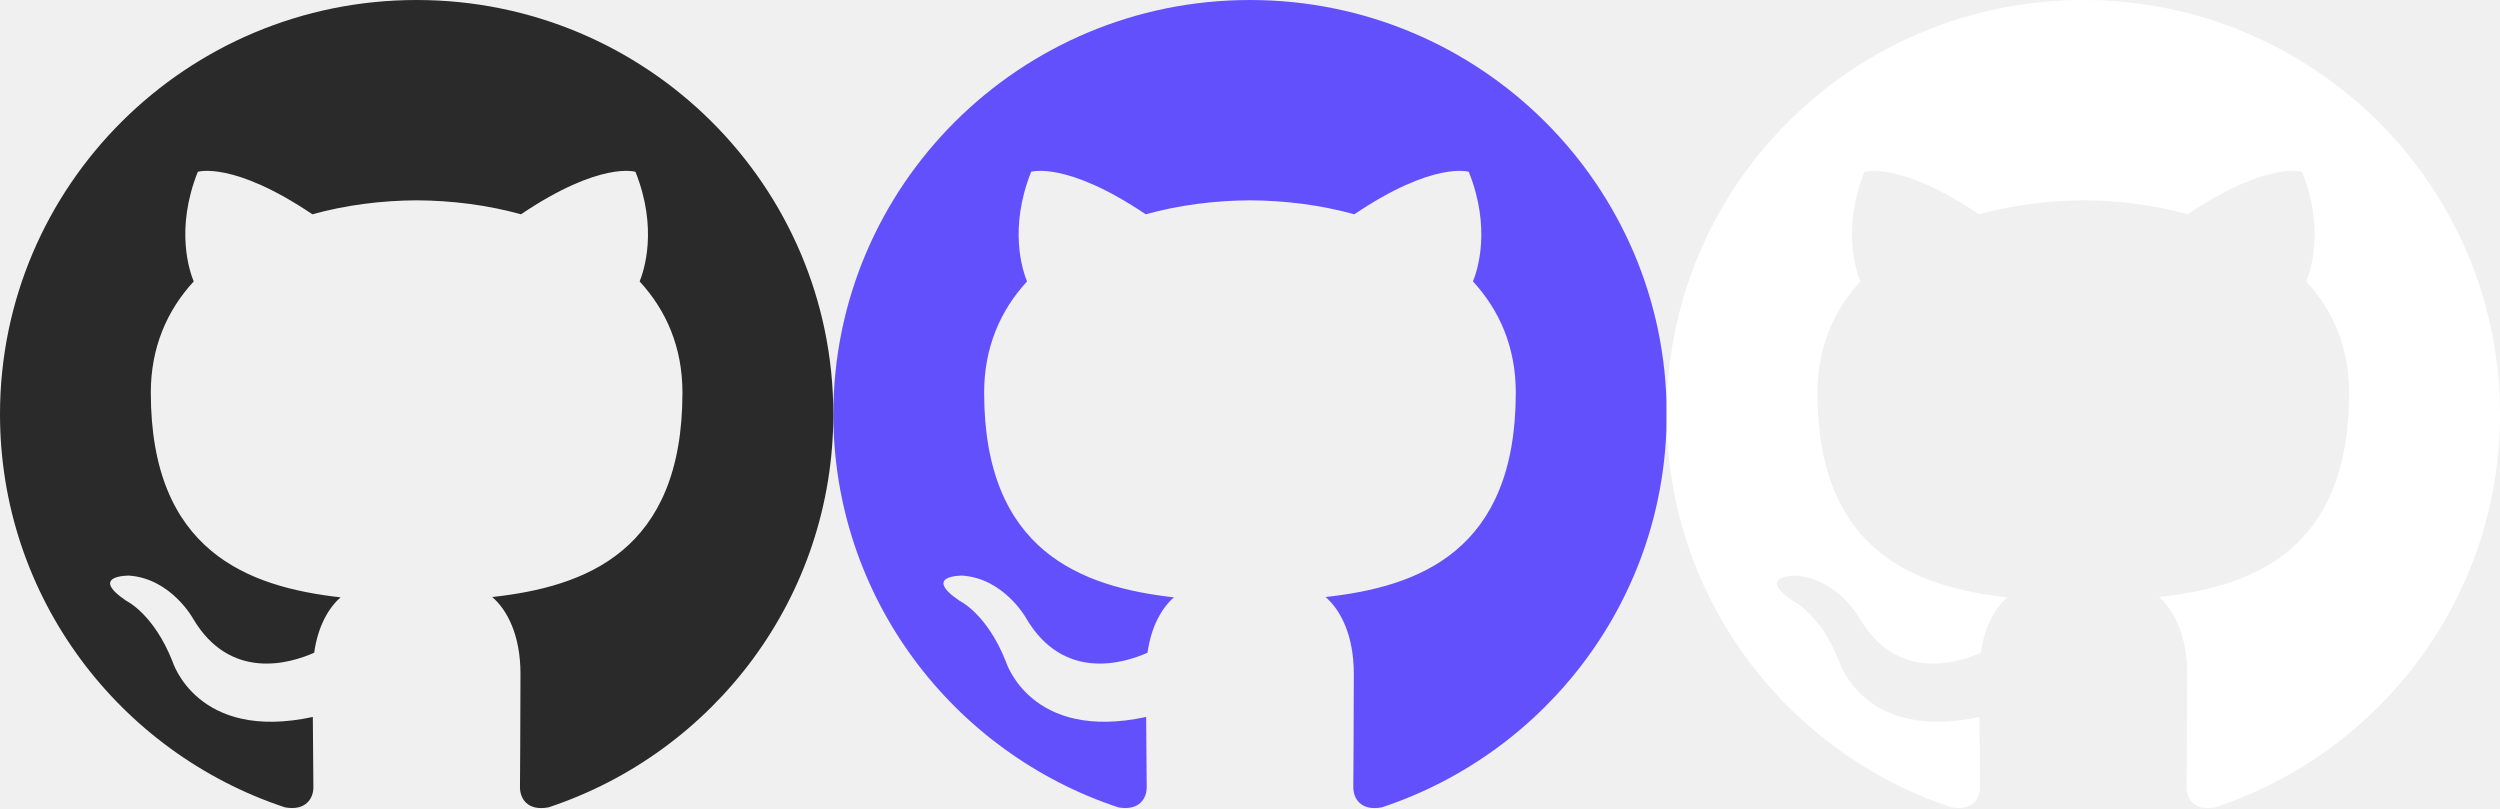
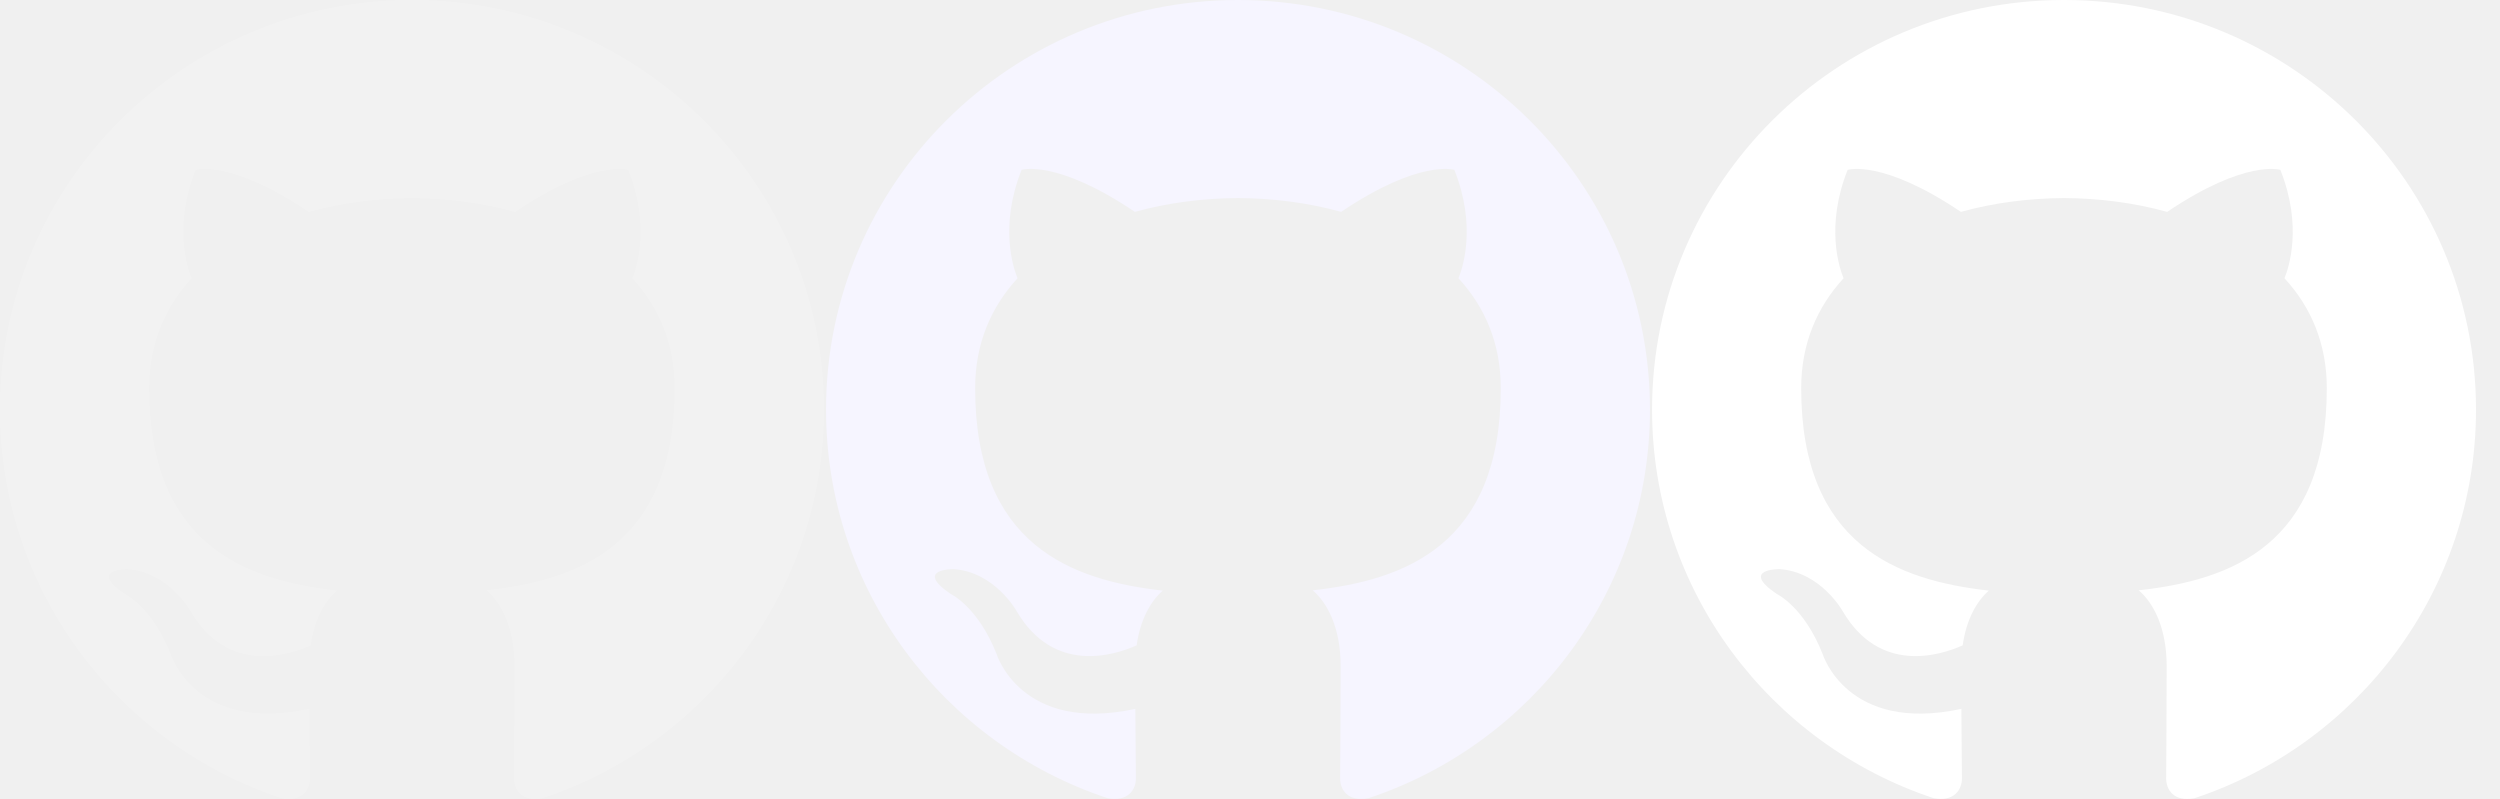
- <svg xmlns="http://www.w3.org/2000/svg" width="99px" height="32px" viewBox="0 0 99 32" version="1.1">
+ <svg xmlns="http://www.w3.org/2000/svg" width="97px" height="31px" viewBox="0 0 97 31" version="1.1">
  <defs />
  <g id="Page-1" stroke="none" stroke-width="1" fill="none" fill-rule="evenodd">
-     <g id="github-sprite" fill-rule="nonzero">
-       <path d="M49.498,0 C40.388,0 33,7.345 33,16.405 C33,23.653 37.727,29.802 44.284,31.971 C45.109,32.122 45.41,31.615 45.41,31.18 C45.41,30.792 45.396,29.759 45.388,28.391 C40.798,29.382 39.83,26.191 39.83,26.191 C39.08,24.296 37.998,23.791 37.998,23.791 C36.5,22.774 38.111,22.794 38.111,22.794 C39.767,22.91 40.638,24.485 40.638,24.485 C42.11,26.992 44.501,26.268 45.441,25.848 C45.591,24.788 46.017,24.065 46.488,23.655 C42.824,23.242 38.972,21.834 38.972,15.547 C38.972,13.757 39.615,12.291 40.671,11.145 C40.501,10.73 39.934,9.062 40.833,6.804 C40.833,6.804 42.218,6.363 45.37,8.486 C46.686,8.121 48.098,7.94 49.501,7.933 C50.902,7.94 52.313,8.121 53.631,8.486 C56.781,6.363 58.164,6.804 58.164,6.804 C59.065,9.062 58.498,10.73 58.329,11.145 C59.387,12.291 60.025,13.757 60.025,15.547 C60.025,21.85 56.167,23.236 52.492,23.642 C53.083,24.149 53.611,25.15 53.611,26.681 C53.611,28.873 53.591,30.643 53.591,31.18 C53.591,31.619 53.888,32.13 54.725,31.97 C61.277,29.796 66,23.651 66,16.405 C66,7.345 58.612,0 49.498,0" id="Fill-4" fill="#6350FD" />
-       <path d="M82.498,0 C73.388,0 66,7.345 66,16.405 C66,23.653 70.727,29.802 77.284,31.971 C78.109,32.122 78.41,31.615 78.41,31.18 C78.41,30.792 78.396,29.759 78.388,28.391 C73.798,29.382 72.83,26.191 72.83,26.191 C72.08,24.296 70.998,23.791 70.998,23.791 C69.5,22.774 71.111,22.794 71.111,22.794 C72.767,22.91 73.638,24.485 73.638,24.485 C75.11,26.992 77.501,26.268 78.441,25.848 C78.591,24.788 79.017,24.065 79.488,23.655 C75.824,23.242 71.972,21.834 71.972,15.547 C71.972,13.757 72.615,12.291 73.671,11.145 C73.501,10.73 72.934,9.062 73.833,6.804 C73.833,6.804 75.218,6.363 78.37,8.486 C79.686,8.121 81.098,7.94 82.501,7.933 C83.902,7.94 85.313,8.121 86.631,8.486 C89.781,6.363 91.164,6.804 91.164,6.804 C92.065,9.062 91.498,10.73 91.329,11.145 C92.387,12.291 93.025,13.757 93.025,15.547 C93.025,21.85 89.167,23.236 85.492,23.642 C86.083,24.149 86.611,25.15 86.611,26.681 C86.611,28.873 86.591,30.643 86.591,31.18 C86.591,31.619 86.888,32.13 87.725,31.97 C94.277,29.796 99,23.651 99,16.405 C99,7.345 91.612,0 82.498,0" id="Fill-4-Copy-2" fill="#FFFFFF" />
-       <path d="M16.498,0 C7.388,0 0,7.345 0,16.405 C0,23.653 4.727,29.802 11.284,31.971 C12.109,32.122 12.41,31.615 12.41,31.18 C12.41,30.792 12.396,29.759 12.388,28.391 C7.798,29.382 6.83,26.191 6.83,26.191 C6.08,24.296 4.998,23.791 4.998,23.791 C3.5,22.774 5.111,22.794 5.111,22.794 C6.767,22.91 7.638,24.485 7.638,24.485 C9.11,26.992 11.501,26.268 12.441,25.848 C12.591,24.788 13.017,24.065 13.488,23.655 C9.824,23.242 5.972,21.834 5.972,15.547 C5.972,13.757 6.615,12.291 7.671,11.145 C7.501,10.73 6.934,9.062 7.833,6.804 C7.833,6.804 9.218,6.363 12.37,8.486 C13.686,8.121 15.098,7.94 16.501,7.933 C17.902,7.94 19.313,8.121 20.631,8.486 C23.781,6.363 25.164,6.804 25.164,6.804 C26.065,9.062 25.498,10.73 25.329,11.145 C26.387,12.291 27.025,13.757 27.025,15.547 C27.025,21.85 23.167,23.236 19.492,23.642 C20.083,24.149 20.611,25.15 20.611,26.681 C20.611,28.873 20.591,30.643 20.591,31.18 C20.591,31.619 20.888,32.13 21.725,31.97 C28.277,29.796 33,23.651 33,16.405 C33,7.345 25.612,0 16.498,0" id="Fill-4-Copy" fill="#2A2A2A" />
+     <g id="github-sprite" style="mix-blend-mode: screen;" fill-rule="nonzero">
+       <path d="M48.033,0 C39.207,0 32.05,7.115 32.05,15.893 C32.05,22.914 36.63,28.87 42.981,30.972 C43.781,31.118 44.073,30.627 44.073,30.206 C44.073,29.829 44.059,28.829 44.051,27.504 C39.605,28.464 38.667,25.373 38.667,25.373 C37.94,23.537 36.892,23.048 36.892,23.048 C35.44,22.063 37.001,22.082 37.001,22.082 C38.606,22.194 39.45,23.72 39.45,23.72 C40.876,26.148 43.191,25.447 44.102,25.04 C44.247,24.014 44.66,23.313 45.117,22.916 C41.567,22.515 37.836,21.151 37.836,15.062 C37.836,13.327 38.459,11.907 39.481,10.797 C39.316,10.395 38.768,8.779 39.638,6.591 C39.638,6.591 40.98,6.164 44.033,8.221 C45.308,7.867 46.676,7.692 48.035,7.685 C49.393,7.692 50.76,7.867 52.036,8.221 C55.088,6.164 56.428,6.591 56.428,6.591 C57.3,8.779 56.751,10.395 56.588,10.797 C57.612,11.907 58.23,13.327 58.23,15.062 C58.23,21.167 54.493,22.51 50.933,22.904 C51.506,23.394 52.017,24.364 52.017,25.847 C52.017,27.971 51.997,29.685 51.997,30.206 C51.997,30.631 52.286,31.126 53.096,30.971 C59.443,28.865 64.019,22.912 64.019,15.893 C64.019,7.115 56.861,0 48.033,0" id="Fill-4" fill="#6350FD" />
+       <path d="M15.983,0 C7.157,0 0,7.115 0,15.893 C0,22.914 4.58,28.87 10.931,30.972 C11.731,31.118 12.023,30.627 12.023,30.206 C12.023,29.829 12.009,28.829 12.001,27.504 C7.555,28.464 6.617,25.373 6.617,25.373 C5.89,23.537 4.842,23.048 4.842,23.048 C3.39,22.063 4.951,22.082 4.951,22.082 C6.556,22.194 7.4,23.72 7.4,23.72 C8.826,26.148 11.141,25.447 12.052,25.04 C12.197,24.014 12.61,23.313 13.067,22.916 C9.517,22.515 5.786,21.151 5.786,15.062 C5.786,13.327 6.409,11.907 7.431,10.797 C7.266,10.395 6.718,8.779 7.588,6.591 C7.588,6.591 8.93,6.164 11.983,8.221 C13.258,7.867 14.626,7.692 15.985,7.685 C17.343,7.692 18.71,7.867 19.986,8.221 C23.038,6.164 24.378,6.591 24.378,6.591 C25.25,8.779 24.701,10.395 24.538,10.797 C25.562,11.907 26.18,13.327 26.18,15.062 C26.18,21.167 22.443,22.51 18.883,22.904 C19.456,23.394 19.967,24.364 19.967,25.847 C19.967,27.971 19.947,29.685 19.947,30.206 C19.947,30.631 20.236,31.126 21.046,30.971 C27.393,28.865 31.969,22.912 31.969,15.893 C31.969,7.115 24.811,0 15.983,0" id="Fill-4-Copy" fill="#2A2A2A" />
+       <path d="M80.083,0 C71.257,0 64.1,7.115 64.1,15.893 C64.1,22.914 68.68,28.87 75.031,30.972 C75.831,31.118 76.123,30.627 76.123,30.206 C76.123,29.829 76.109,28.829 76.101,27.504 C71.655,28.464 70.717,25.373 70.717,25.373 C69.99,23.537 68.942,23.048 68.942,23.048 C67.49,22.063 69.051,22.082 69.051,22.082 C70.656,22.194 71.5,23.72 71.5,23.72 C72.926,26.148 75.241,25.447 76.152,25.04 C76.297,24.014 76.71,23.313 77.167,22.916 C73.617,22.515 69.886,21.151 69.886,15.062 C69.886,13.327 70.509,11.907 71.531,10.797 C71.366,10.395 70.818,8.779 71.688,6.591 C71.688,6.591 73.03,6.164 76.083,8.221 C77.358,7.867 78.726,7.692 80.085,7.685 C81.443,7.692 82.81,7.867 84.086,8.221 C87.138,6.164 88.478,6.591 88.478,6.591 C89.35,8.779 88.801,10.395 88.638,10.797 C89.662,11.907 90.28,13.327 90.28,15.062 C90.28,21.167 86.543,22.51 82.983,22.904 C83.556,23.394 84.067,24.364 84.067,25.847 C84.067,27.971 84.047,29.685 84.047,30.206 C84.047,30.631 84.336,31.126 85.146,30.971 C91.493,28.865 96.069,22.912 96.069,15.893 C96.069,7.115 88.911,0 80.083,0" id="Fill-4-Copy-2" fill="#FFFFFF" />
    </g>
  </g>
</svg>
